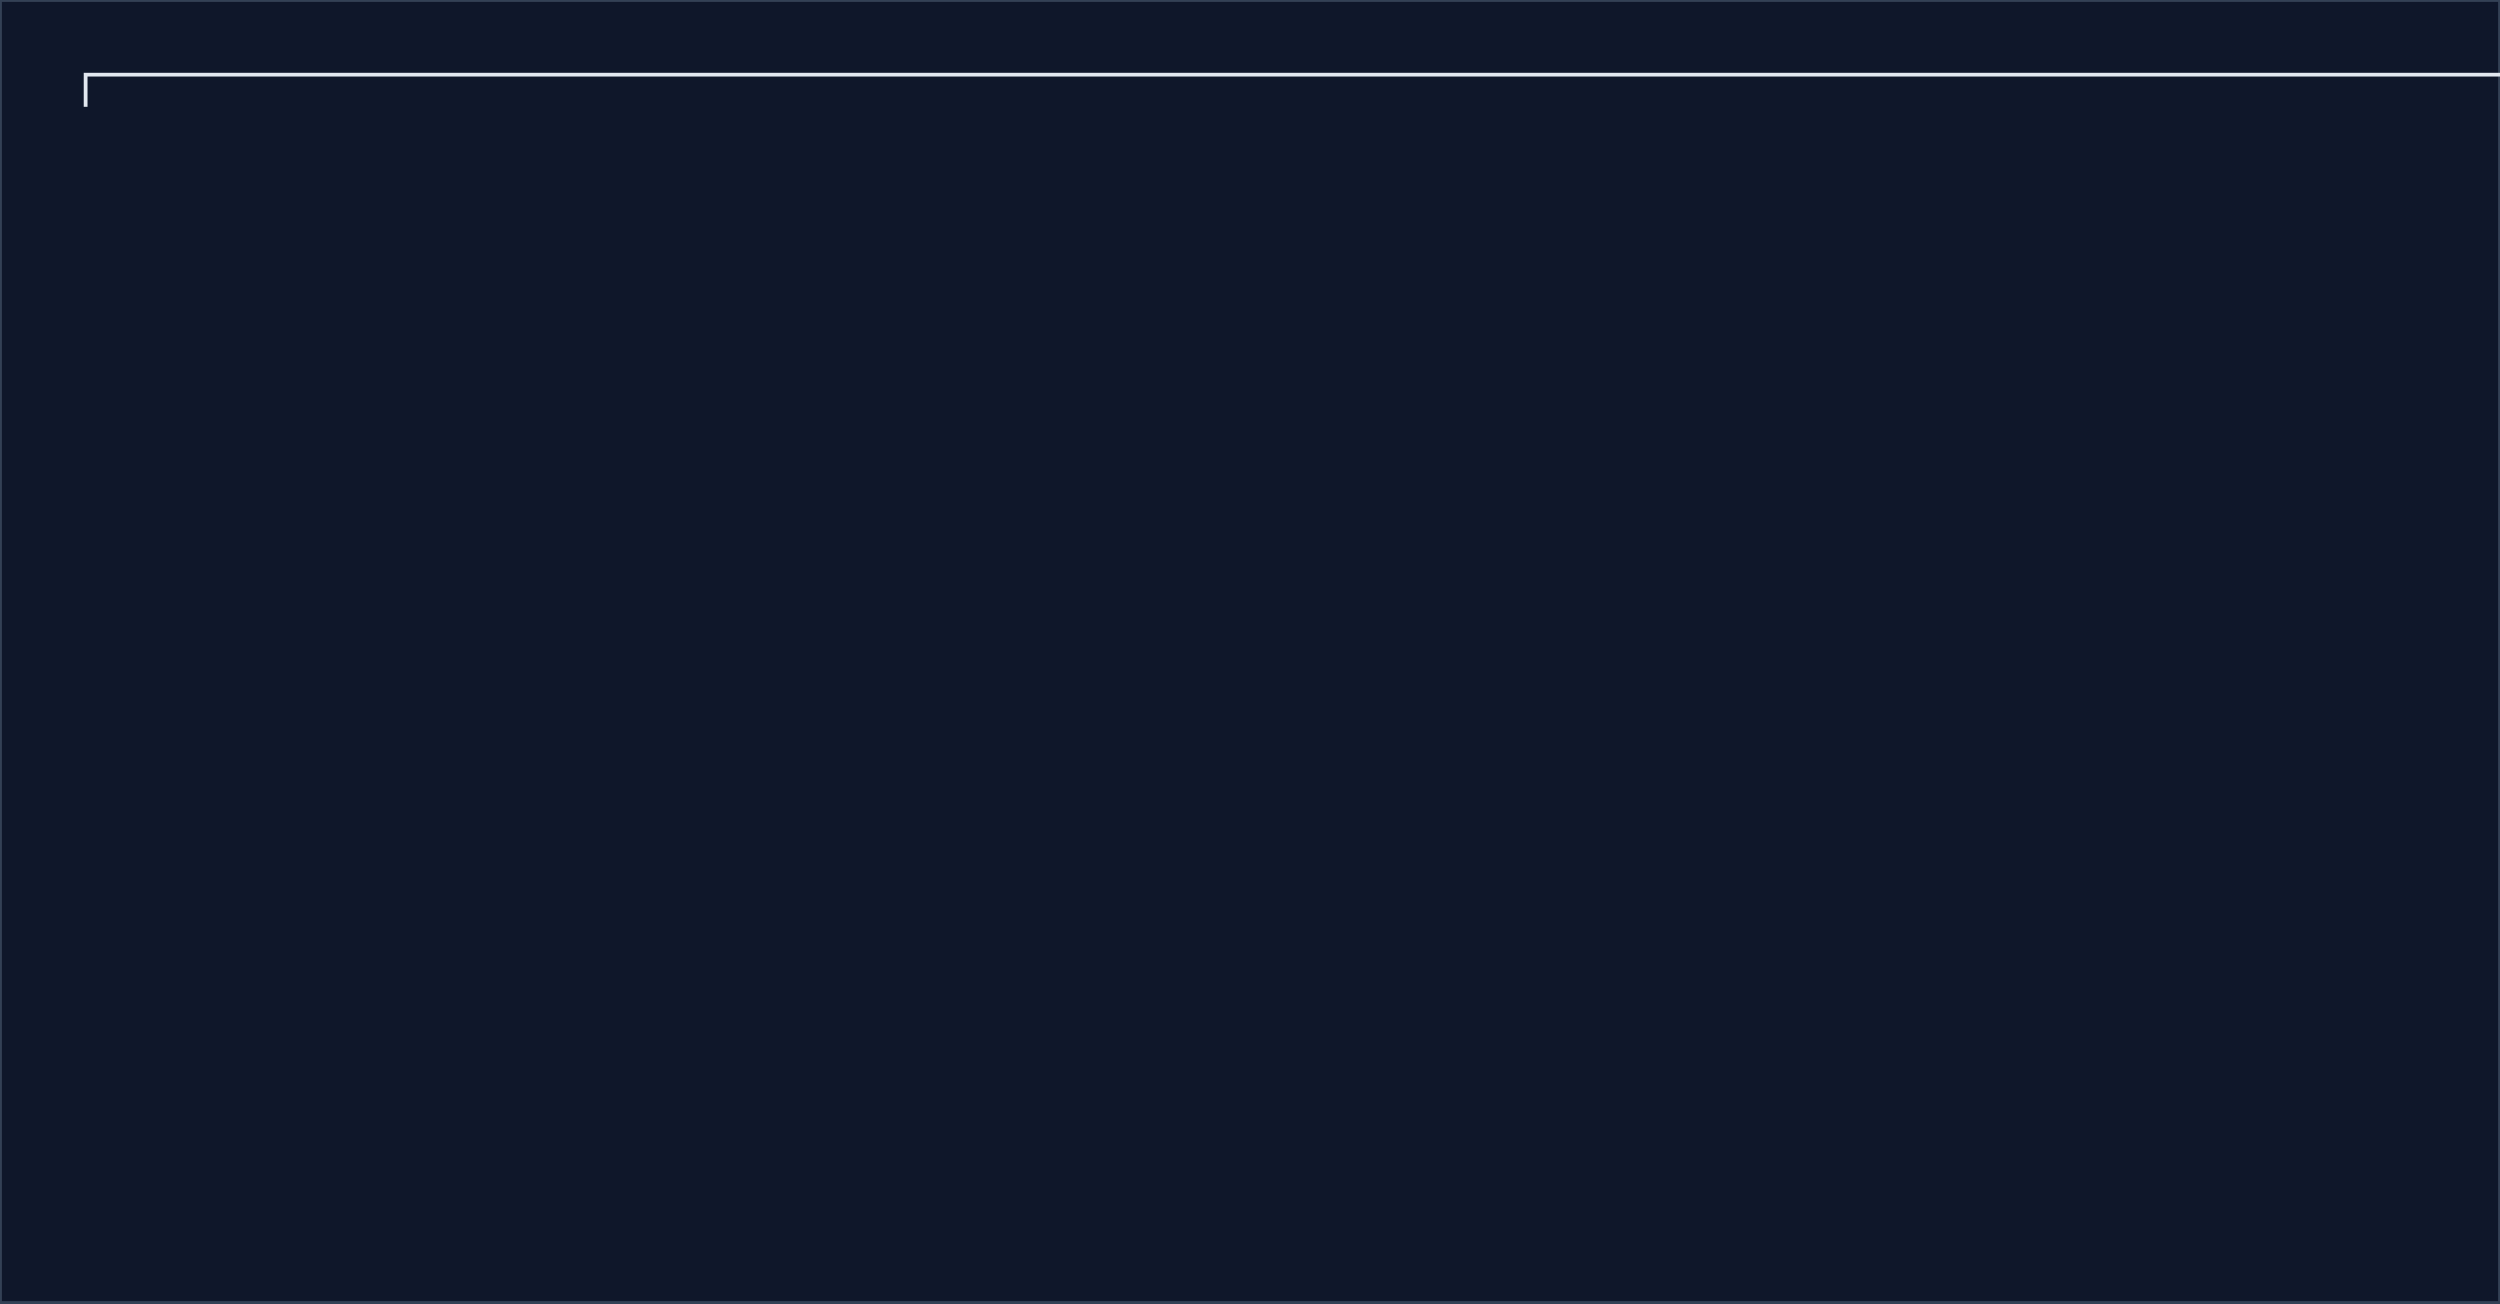
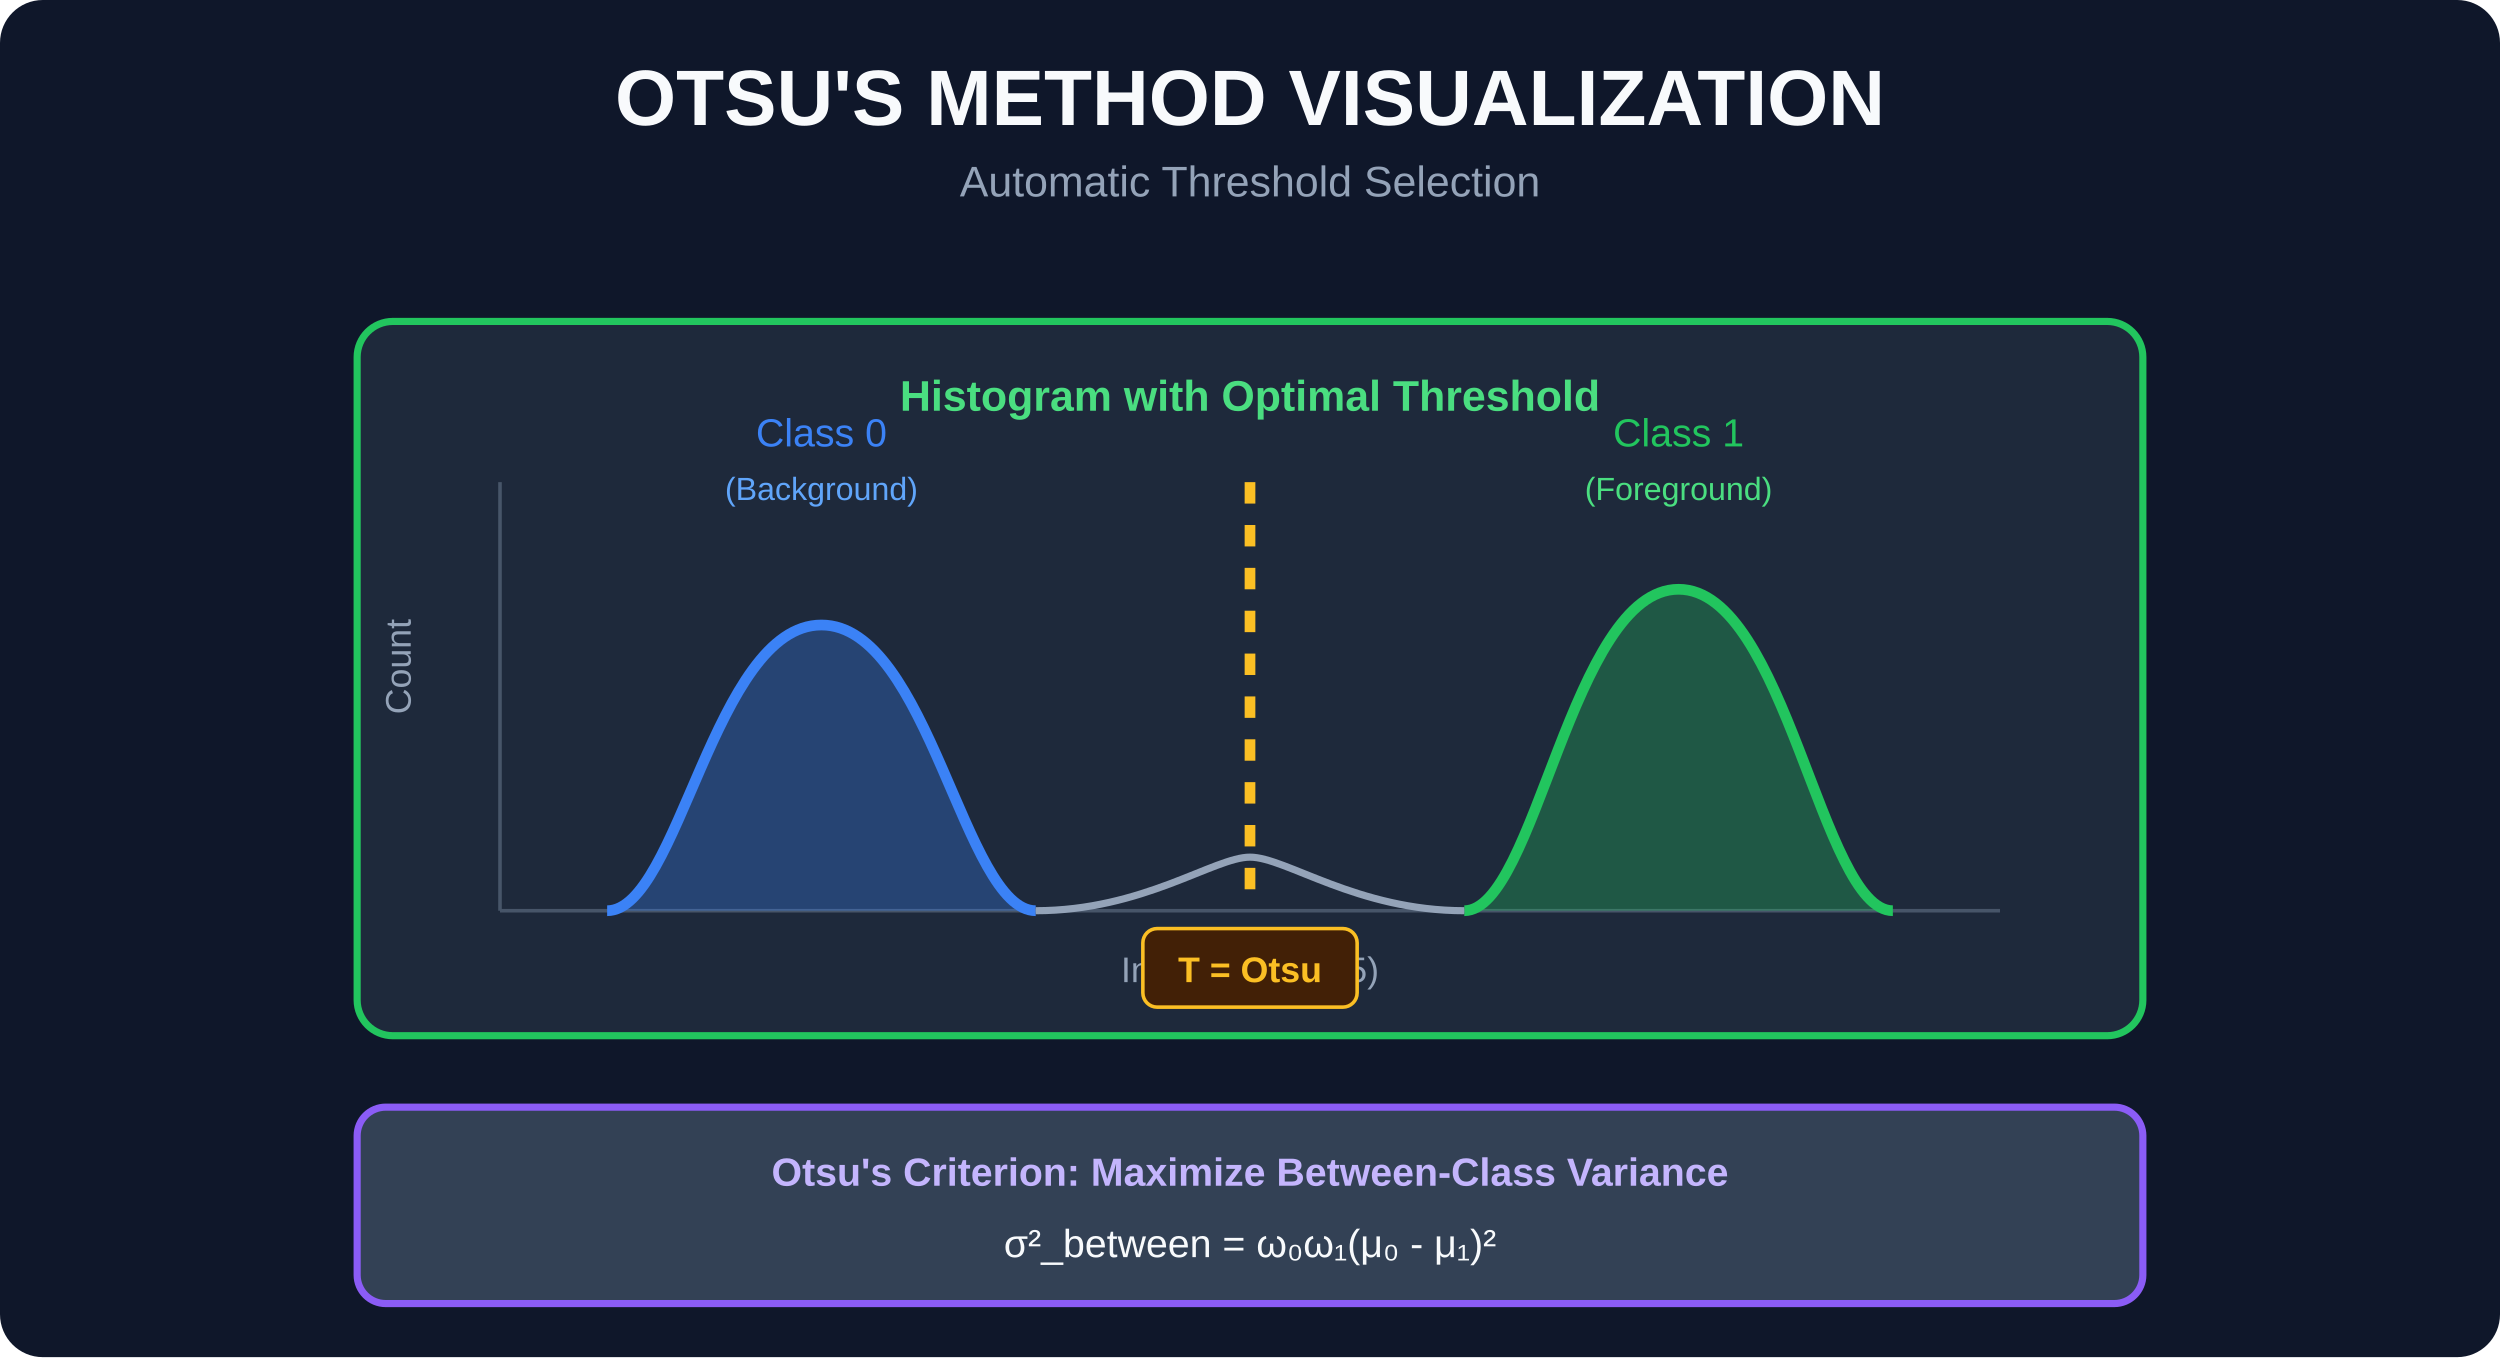
- <svg xmlns="http://www.w3.org/2000/svg" width="660" height="344" viewBox="0 0 660 344">
-   <style>
-     text {
-       font-family: 'Courier New', monospace;
-       font-size: 14px;
-       white-space: pre;
-     }
-   </style>
-   <rect width="100%" height="100%" fill="#0f172a" stroke="#334155" />
-   <text x="10" y="24" fill="#e2e8f0" xml:space="preserve">
- ┌───────────────────────────────────────────────────────────────────────────┐
- │                        OTSU'S METHOD VISUALIZATION                           │
- └───────────────────────────────────────────────────────────────────────────┘
- 
-     Histogram with optimal threshold:
- 
-            ▲
-     Count  │     ╭───╮          ╭───╮
-            │    ╱     ╲        ╱     ╲
-            │   ╱       ╲      ╱       ╲
-            │  ╱         ╲    ╱         ╲
-            │ ╱           ╲──╱           ╲
-            └───────────────┼─────────────────▶
-                            │              Intensity
-                      Otsu threshold
-                      (maximizes between-class variance)
- 
-     Class 0 (background)   Class 1 (foreground)
-   </text>
+ <svg xmlns="http://www.w3.org/2000/svg" viewBox="0 0 700 380">
+   <rect width="700" height="380" fill="#0f172a" rx="12" />
+   <text x="350" y="35" text-anchor="middle" font-family="Arial, sans-serif" font-size="22" font-weight="bold" fill="#f8fafc">OTSU'S METHOD VISUALIZATION</text>
+   <text x="350" y="55" text-anchor="middle" font-family="Arial, sans-serif" font-size="12" fill="#94a3b8">Automatic Threshold Selection</text>
+   <g transform="translate(100, 90)">
+     <rect width="500" height="200" rx="10" fill="#1e293b" stroke="#22c55e" stroke-width="2" />
+     <text x="250" y="25" text-anchor="middle" font-family="Arial, sans-serif" font-size="12" font-weight="bold" fill="#4ade80">Histogram with Optimal Threshold</text>
+     <g transform="translate(40, 45)">
+       <line x1="0" y1="120" x2="420" y2="120" stroke="#475569" stroke-width="1" />
+       <line x1="0" y1="0" x2="0" y2="120" stroke="#475569" stroke-width="1" />
+       <text x="-25" y="65" font-family="Arial, sans-serif" font-size="10" fill="#94a3b8" transform="rotate(-90, -25, 65)">Count</text>
+       <text x="210" y="140" text-anchor="middle" font-family="Arial, sans-serif" font-size="10" fill="#94a3b8">Intensity (0-255)</text>
+       <path d="M 30 120 C 50 120 60 40 90 40 C 120 40 130 120 150 120" fill="rgba(59, 130, 246, 0.3)" stroke="#3b82f6" stroke-width="3" />
+       <path d="M 270 120 C 290 120 300 30 330 30 C 360 30 370 120 390 120" fill="rgba(34, 197, 94, 0.3)" stroke="#22c55e" stroke-width="3" />
+       <path d="M 150 120 C 180 120 200 105 210 105 C 220 105 240 120 270 120" fill="none" stroke="#94a3b8" stroke-width="2" />
+       <line x1="210" y1="0" x2="210" y2="120" stroke="#fbbf24" stroke-width="3" stroke-dasharray="6" />
+       <rect x="180" y="125" width="60" height="22" rx="4" fill="#422006" stroke="#fbbf24" stroke-width="1" />
+       <text x="210" y="140" text-anchor="middle" font-family="Arial, sans-serif" font-size="10" font-weight="bold" fill="#fbbf24">T = Otsu</text>
+       <text x="90" y="-10" text-anchor="middle" font-family="Arial, sans-serif" font-size="11" fill="#3b82f6">Class 0</text>
+       <text x="90" y="5" text-anchor="middle" font-family="Arial, sans-serif" font-size="9" fill="#60a5fa">(Background)</text>
+       <text x="330" y="-10" text-anchor="middle" font-family="Arial, sans-serif" font-size="11" fill="#22c55e">Class 1</text>
+       <text x="330" y="5" text-anchor="middle" font-family="Arial, sans-serif" font-size="9" fill="#4ade80">(Foreground)</text>
+     </g>
+   </g>
+   <g transform="translate(100, 310)">
+     <rect width="500" height="55" rx="8" fill="#334155" stroke="#8b5cf6" stroke-width="2" />
+     <text x="250" y="22" text-anchor="middle" font-family="Arial, sans-serif" font-size="11" font-weight="bold" fill="#c4b5fd">Otsu's Criterion: Maximize Between-Class Variance</text>
+     <text x="250" y="42" text-anchor="middle" font-family="Arial, sans-serif" font-size="11" fill="#f8fafc">σ²_between = ω₀ω₁(μ₀ - μ₁)²</text>
+   </g>
</svg>
